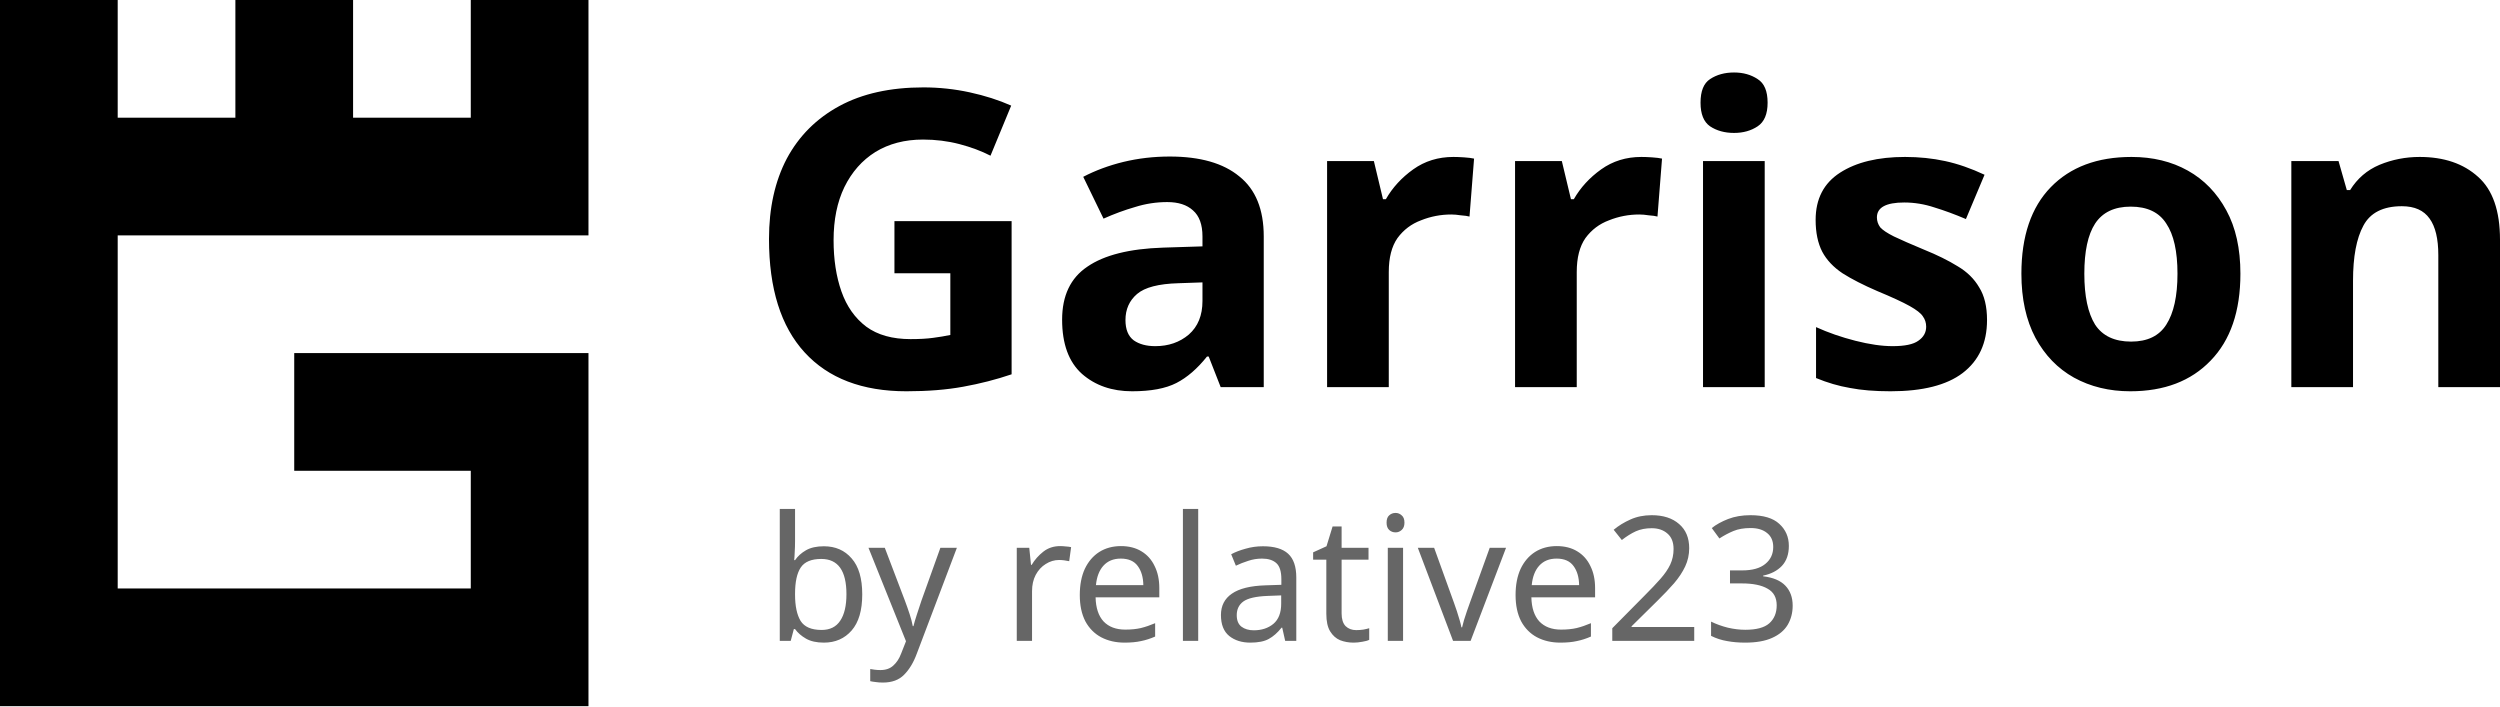
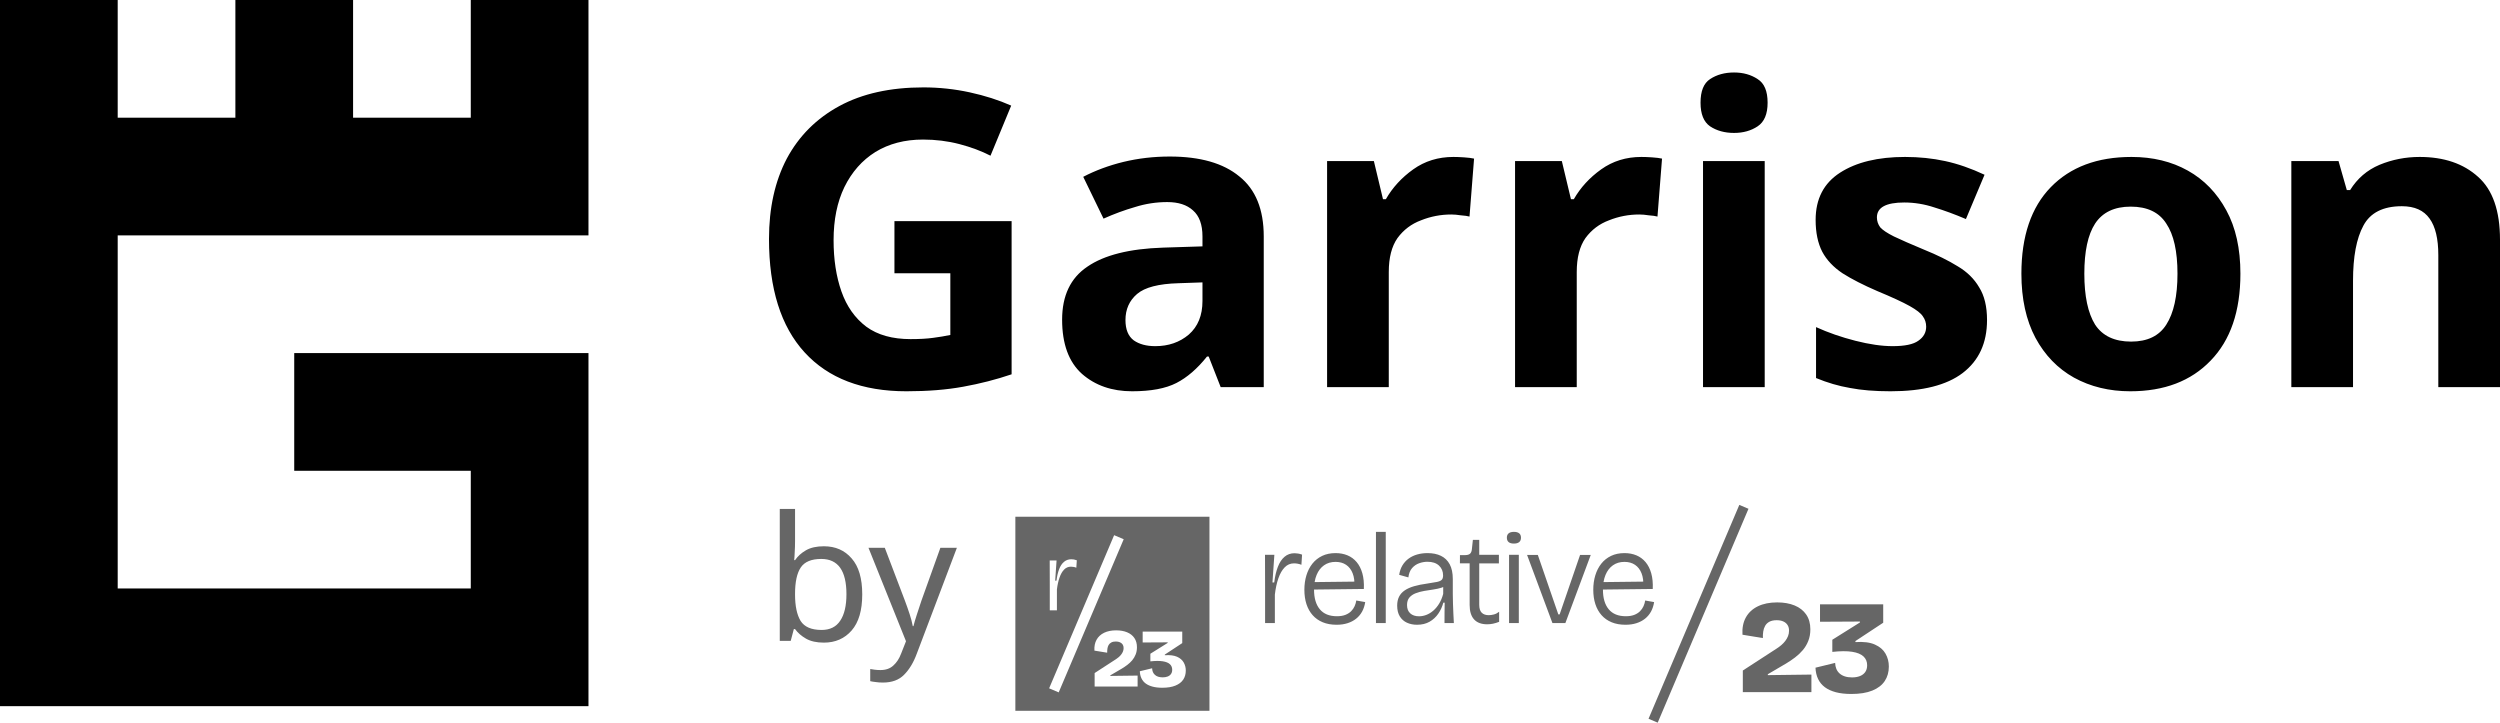
- <svg xmlns="http://www.w3.org/2000/svg" fill="currentColor" width="374.381" height="105.75" viewBox="0 0 374.381 105.75" version="1.1" id="svg2">
-   <defs id="defs2" />
+ <svg xmlns="http://www.w3.org/2000/svg" fill="currentColor" width="374.381" height="108.22" viewBox="0 0 374.381 108.22" version="1.1" id="svg6">
+   <defs id="defs6" />
  <path fill="currentColor" d="M 0,0 H 17.625 V 17.625 H 35.25 V 0 H 52.875 V 17.625 H 70.5 V 0 h 17.625 v 35.25 h -70.5 V 88.125 H 70.5 V 70.5 H 44.062 V 52.875 H 88.125 V 105.75 H 0 Z" id="path1" style="stroke-width:4.406" />
  <path d="m 133.945,33.113 h 17.546 v 22.94 q -3.472,1.178 -7.254,1.86 -3.72,0.682 -8.494,0.682 -9.92,0 -15.252,-5.828 -5.332,-5.828 -5.332,-16.988 0,-6.944 2.666,-12.028 2.728,-5.084 7.874,-7.874 5.146,-2.79 12.586,-2.79 3.534,0 6.944,0.744 3.41,0.744 6.2,1.984 l -3.1,7.502 q -2.046,-1.054 -4.65,-1.736 -2.604,-0.682 -5.456,-0.682 -4.092,0 -7.13,1.86 -2.976,1.86 -4.65,5.27 -1.612,3.348 -1.612,7.936 0,4.34 1.178,7.688 1.178,3.348 3.72,5.27 2.542,1.86 6.634,1.86 1.984,0 3.348,-0.186 1.426,-0.186 2.604,-0.434 v -9.238 h -8.37 z m 41.23,-9.672 q 6.82,0 10.416,2.976 3.658,2.914 3.658,8.99 v 22.568 h -6.448 l -1.798,-4.588 h -0.248 q -2.17,2.728 -4.588,3.968 -2.418,1.24 -6.634,1.24 -4.526,0 -7.502,-2.604 -2.976,-2.666 -2.976,-8.122 0,-5.394 3.782,-7.936 3.782,-2.604 11.346,-2.852 l 5.89,-0.186 v -1.488 q 0,-2.666 -1.426,-3.906 -1.364,-1.24 -3.844,-1.24 -2.48,0 -4.836,0.744 -2.356,0.682 -4.712,1.736 l -3.038,-6.262 q 2.728,-1.426 6.014,-2.232 3.348,-0.806 6.944,-0.806 z m 1.302,18.972 q -4.464,0.124 -6.2,1.612 -1.736,1.488 -1.736,3.906 0,2.108 1.24,3.038 1.24,0.868 3.224,0.868 2.976,0 5.022,-1.736 2.046,-1.798 2.046,-5.022 v -2.79 z m 41.168,-18.91 q 0.682,0 1.612,0.062 0.93,0.062 1.488,0.186 l -0.682,8.68 q -0.434,-0.124 -1.302,-0.186 -0.806,-0.124 -1.426,-0.124 -2.356,0 -4.526,0.868 -2.17,0.806 -3.534,2.666 -1.302,1.86 -1.302,5.084 v 17.236 h -9.238 V 24.123 h 7.006 l 1.364,5.704 h 0.434 q 1.488,-2.604 4.092,-4.464 2.604,-1.86 6.014,-1.86 z m 28.148,0 q 0.682,0 1.612,0.062 0.93,0.062 1.488,0.186 l -0.682,8.68 q -0.434,-0.124 -1.302,-0.186 -0.806,-0.124 -1.426,-0.124 -2.356,0 -4.526,0.868 -2.17,0.806 -3.534,2.666 -1.302,1.86 -1.302,5.084 v 17.236 h -9.238 V 24.123 h 7.006 l 1.364,5.704 h 0.434 q 1.488,-2.604 4.092,-4.464 2.604,-1.86 6.014,-1.86 z m 13.888,-12.648 q 2.046,0 3.534,0.992 1.488,0.93 1.488,3.534 0,2.542 -1.488,3.534 -1.488,0.992 -3.534,0.992 -2.108,0 -3.596,-0.992 -1.426,-0.992 -1.426,-3.534 0,-2.604 1.426,-3.534 1.488,-0.992 3.596,-0.992 z m 4.588,13.268 v 33.852 h -9.238 V 24.123 Z m 33.294,23.808 q 0,5.146 -3.658,7.936 -3.596,2.728 -10.788,2.728 -3.534,0 -6.076,-0.496 -2.542,-0.434 -5.084,-1.488 v -7.626 q 2.728,1.24 5.89,2.046 3.162,0.806 5.58,0.806 2.728,0 3.844,-0.806 1.178,-0.806 1.178,-2.108 0,-0.868 -0.496,-1.55 -0.434,-0.682 -1.984,-1.55 -1.55,-0.868 -4.836,-2.232 -3.162,-1.364 -5.208,-2.666 -2.046,-1.364 -3.038,-3.224 -0.992,-1.922 -0.992,-4.774 0,-4.712 3.658,-7.068 3.658,-2.356 9.734,-2.356 3.162,0 6.014,0.62 2.852,0.62 5.89,2.046 l -2.79,6.634 q -2.48,-1.054 -4.712,-1.736 -2.232,-0.744 -4.526,-0.744 -4.092,0 -4.092,2.232 0,0.806 0.496,1.488 0.558,0.62 2.046,1.364 1.55,0.744 4.526,1.984 2.914,1.178 5.022,2.48 2.108,1.24 3.224,3.162 1.178,1.86 1.178,4.898 z m 37.944,-6.944 q 0,8.432 -4.464,13.02 -4.402,4.588 -12.028,4.588 -4.712,0 -8.432,-2.046 -3.658,-2.046 -5.766,-5.952 -2.108,-3.968 -2.108,-9.61 0,-8.432 4.402,-12.958 4.402,-4.526 12.09,-4.526 4.774,0 8.432,2.046 3.658,2.046 5.766,5.952 2.108,3.844 2.108,9.486 z m -23.374,0 q 0,5.022 1.612,7.626 1.674,2.542 5.394,2.542 3.658,0 5.27,-2.542 1.674,-2.604 1.674,-7.626 0,-5.022 -1.674,-7.502 -1.612,-2.542 -5.332,-2.542 -3.658,0 -5.332,2.542 -1.612,2.48 -1.612,7.502 z M 362.353,23.503 q 5.456,0 8.742,2.976 3.286,2.914 3.286,9.424 v 22.072 h -9.238 V 38.197 q 0,-3.658 -1.302,-5.456 -1.302,-1.86 -4.154,-1.86 -4.216,0 -5.766,2.914 -1.55,2.852 -1.55,8.246 v 15.934 h -9.238 V 24.123 h 7.068 l 1.24,4.34 h 0.496 q 1.612,-2.604 4.402,-3.782 2.852,-1.178 6.014,-1.178 z" id="text1" style="font-weight:700;font-size:62px;font-family:'Noto Sans'" aria-label="Garrison" />
-   <path d="m 119.061,81.025 q 0,0.884 -0.052,1.664 -0.026,0.754 -0.078,1.196 h 0.13 q 0.598,-0.884 1.638,-1.482 1.04,-0.598 2.678,-0.598 2.6,0 4.16,1.82 1.586,1.794 1.586,5.382 0,3.588 -1.586,5.408 -1.586,1.82 -4.16,1.82 -1.638,0 -2.678,-0.598 -1.04,-0.598 -1.638,-1.43 h -0.182 l -0.468,1.768 h -1.638 v -19.76 h 2.288 z m 3.926,2.678 q -2.21,0 -3.068,1.274 -0.858,1.274 -0.858,3.952 v 0.104 q 0,2.574 0.832,3.952 0.858,1.352 3.146,1.352 1.872,0 2.782,-1.378 0.936,-1.378 0.936,-3.978 0,-5.278 -3.77,-5.278 z m 7.072,-1.664 h 2.444 l 3.016,7.93 q 0.39,1.04 0.702,2.002 0.312,0.936 0.468,1.794 h 0.104 q 0.156,-0.65 0.494,-1.69 0.338,-1.066 0.702,-2.132 l 2.834,-7.904 h 2.47 l -6.006,15.86 q -0.728,1.976 -1.898,3.146 -1.144,1.17 -3.172,1.17 -0.624,0 -1.092,-0.078 -0.468,-0.052 -0.806,-0.13 v -1.82 q 0.286,0.052 0.676,0.104 0.416,0.052 0.858,0.052 1.196,0 1.924,-0.676 0.754,-0.676 1.17,-1.794 l 0.728,-1.846 z m 28.704,-0.26 q 0.39,0 0.832,0.052 0.468,0.026 0.806,0.104 l -0.286,2.106 q -0.338,-0.078 -0.754,-0.13 -0.39,-0.052 -0.754,-0.052 -1.066,0 -2.002,0.598 -0.936,0.572 -1.508,1.638 -0.546,1.04 -0.546,2.444 v 7.436 h -2.288 V 82.039 h 1.872 l 0.26,2.548 h 0.104 q 0.676,-1.144 1.742,-1.976 1.066,-0.832 2.522,-0.832 z m 9.1,0 q 1.794,0 3.068,0.78 1.3,0.78 1.976,2.21 0.702,1.404 0.702,3.302 v 1.378 h -9.542 q 0.052,2.366 1.196,3.614 1.17,1.222 3.25,1.222 1.326,0 2.34,-0.234 1.04,-0.26 2.132,-0.728 v 2.002 q -1.066,0.468 -2.106,0.676 -1.04,0.234 -2.47,0.234 -1.976,0 -3.51,-0.806 -1.508,-0.806 -2.366,-2.392 -0.832,-1.612 -0.832,-3.926 0,-2.288 0.754,-3.926 0.78,-1.638 2.158,-2.522 1.404,-0.884 3.25,-0.884 z m -0.026,1.872 q -1.638,0 -2.6,1.066 -0.936,1.04 -1.118,2.912 h 7.098 q -0.026,-1.768 -0.832,-2.86 -0.806,-1.118 -2.548,-1.118 z m 11.596,12.324 h -2.288 v -19.76 h 2.288 z m 9.698,-14.17 q 2.548,0 3.77,1.118 1.222,1.118 1.222,3.562 v 9.49 h -1.664 l -0.442,-1.976 h -0.104 q -0.91,1.144 -1.924,1.69 -0.988,0.546 -2.756,0.546 -1.898,0 -3.146,-0.988 -1.248,-1.014 -1.248,-3.146 0,-2.08 1.638,-3.198 1.638,-1.144 5.044,-1.248 l 2.366,-0.078 v -0.832 q 0,-1.742 -0.754,-2.418 -0.754,-0.676 -2.132,-0.676 -1.092,0 -2.08,0.338 -0.988,0.312 -1.846,0.728 l -0.702,-1.716 q 0.91,-0.494 2.158,-0.832 1.248,-0.364 2.6,-0.364 z m 0.676,7.436 q -2.6,0.104 -3.614,0.832 -0.988,0.728 -0.988,2.054 0,1.17 0.702,1.716 0.728,0.546 1.846,0.546 1.768,0 2.938,-0.962 1.17,-0.988 1.17,-3.016 v -1.248 z m 13.286,5.122 q 0.52,0 1.066,-0.078 0.546,-0.104 0.884,-0.208 v 1.742 q -0.364,0.182 -1.04,0.286 -0.676,0.13 -1.3,0.13 -1.092,0 -2.028,-0.364 -0.91,-0.39 -1.482,-1.326 -0.572,-0.936 -0.572,-2.626 v -8.112 h -1.976 v -1.092 l 2.002,-0.91 0.91,-2.964 h 1.352 v 3.198 h 4.03 v 1.768 h -4.03 v 8.06 q 0,1.274 0.598,1.898 0.624,0.598 1.586,0.598 z m 5.902,-17.55 q 0.52,0 0.91,0.364 0.416,0.338 0.416,1.092 0,0.728 -0.416,1.092 -0.39,0.364 -0.91,0.364 -0.572,0 -0.962,-0.364 -0.39,-0.364 -0.39,-1.092 0,-0.754 0.39,-1.092 0.39,-0.364 0.962,-0.364 z m 1.118,5.226 v 13.936 h -2.288 V 82.039 Z m 7.488,13.936 -5.278,-13.936 h 2.444 l 2.964,8.216 q 0.208,0.572 0.442,1.274 0.234,0.702 0.416,1.352 0.182,0.624 0.26,1.066 h 0.104 q 0.104,-0.442 0.286,-1.092 0.208,-0.65 0.442,-1.352 0.26,-0.702 0.442,-1.248 l 2.964,-8.216 h 2.444 l -5.304,13.936 z m 15.522,-14.196 q 1.794,0 3.068,0.78 1.3,0.78 1.976,2.21 0.702,1.404 0.702,3.302 v 1.378 h -9.542 q 0.052,2.366 1.196,3.614 1.17,1.222 3.25,1.222 1.326,0 2.34,-0.234 1.04,-0.26 2.132,-0.728 v 2.002 q -1.066,0.468 -2.106,0.676 -1.04,0.234 -2.47,0.234 -1.976,0 -3.51,-0.806 -1.508,-0.806 -2.366,-2.392 -0.832,-1.612 -0.832,-3.926 0,-2.288 0.754,-3.926 0.78,-1.638 2.158,-2.522 1.404,-0.884 3.25,-0.884 z m -0.026,1.872 q -1.638,0 -2.6,1.066 -0.936,1.04 -1.118,2.912 h 7.098 q -0.026,-1.768 -0.832,-2.86 -0.806,-1.118 -2.548,-1.118 z m 20.618,12.324 h -12.272 v -1.898 l 4.862,-4.914 q 1.404,-1.404 2.366,-2.496 0.962,-1.092 1.456,-2.132 0.494,-1.066 0.494,-2.314 0,-1.534 -0.91,-2.314 -0.91,-0.806 -2.366,-0.806 -1.352,0 -2.392,0.468 -1.014,0.468 -2.08,1.3 l -1.222,-1.534 q 1.092,-0.91 2.496,-1.534 1.43,-0.65 3.198,-0.65 2.6,0 4.108,1.326 1.508,1.3 1.508,3.614 0,1.456 -0.598,2.73 -0.598,1.274 -1.664,2.522 -1.066,1.222 -2.496,2.626 l -3.874,3.822 v 0.104 h 9.386 z m 14.17,-14.222 q 0,1.872 -1.04,2.99 -1.04,1.092 -2.808,1.456 v 0.104 q 2.236,0.26 3.328,1.404 1.092,1.144 1.092,2.99 0,1.612 -0.754,2.886 -0.754,1.248 -2.34,1.95 -1.56,0.702 -4.03,0.702 -1.456,0 -2.704,-0.234 -1.248,-0.208 -2.392,-0.78 v -2.132 q 1.17,0.572 2.522,0.91 1.352,0.312 2.6,0.312 2.496,0 3.588,-0.962 1.118,-0.988 1.118,-2.704 0,-1.742 -1.378,-2.496 -1.352,-0.78 -3.822,-0.78 h -1.794 v -1.95 h 1.82 q 2.288,0 3.458,-0.962 1.196,-0.962 1.196,-2.548 0,-1.352 -0.91,-2.08 -0.91,-0.754 -2.47,-0.754 -1.508,0 -2.574,0.442 -1.066,0.442 -2.106,1.118 l -1.144,-1.56 q 0.988,-0.78 2.444,-1.352 1.482,-0.572 3.354,-0.572 2.912,0 4.316,1.3 1.43,1.3 1.43,3.302 z" id="text2" style="font-size:26px;font-family:'Noto Sans';fill-opacity:0.6" aria-label="by relative23" />
+   <path d="m 119.061,81.025 q 0,0.884 -0.052,1.664 -0.026,0.754 -0.078,1.196 h 0.13 q 0.598,-0.884 1.638,-1.482 1.04,-0.598 2.678,-0.598 2.6,0 4.16,1.82 1.586,1.794 1.586,5.382 0,3.588 -1.586,5.408 -1.586,1.82 -4.16,1.82 -1.638,0 -2.678,-0.598 -1.04,-0.598 -1.638,-1.43 h -0.182 l -0.468,1.768 h -1.638 v -19.76 h 2.288 z m 3.926,2.678 q -2.21,0 -3.068,1.274 -0.858,1.274 -0.858,3.952 v 0.104 q 0,2.574 0.832,3.952 0.858,1.352 3.146,1.352 1.872,0 2.782,-1.378 0.936,-1.378 0.936,-3.978 0,-5.278 -3.77,-5.278 z m 7.072,-1.664 h 2.444 l 3.016,7.93 q 0.39,1.04 0.702,2.002 0.312,0.936 0.468,1.794 h 0.104 q 0.156,-0.65 0.494,-1.69 0.338,-1.066 0.702,-2.132 l 2.834,-7.904 h 2.47 l -6.006,15.86 q -0.728,1.976 -1.898,3.146 -1.144,1.17 -3.172,1.17 -0.624,0 -1.092,-0.078 -0.468,-0.052 -0.806,-0.13 v -1.82 q 0.286,0.052 0.676,0.104 0.416,0.052 0.858,0.052 1.196,0 1.924,-0.676 0.754,-0.676 1.17,-1.794 l 0.728,-1.846 z" id="text2" style="font-size:26px;font-family:'Noto Sans';fill-opacity:0.6" aria-label="by" />
+   <g transform="matrix(0.19882,0,0,0.19882,152.0525,91.915)" id="g6">
+     <g fill-opacity="0.6" id="g5">
+       <g transform="matrix(2.6107,0,0,2.6107,0,-73.1)" id="g2">
+         <path fill-rule="evenodd" d="M 0,0 H 56 V 56 H 0 Z M 9.93,27 V 19.55 L 9.91,12.61 h 1.98 l -0.4,5.83 h 0.37 q 0.24,-1.93 0.77,-3.31 0.53,-1.38 1.41,-2.12 0.88,-0.74 2.09,-0.74 0.35,0 0.75,0.06 0.4,0.07 0.85,0.24 l -0.14,2.14 q -0.4,-0.17 -0.8,-0.23 -0.4,-0.07 -0.76,-0.07 -1.14,0 -1.96,0.83 -0.82,0.84 -1.33,2.32 -0.52,1.48 -0.75,3.43 V 27 Z M 28.497,5.322 31.258,6.494 12.503,50.678 9.742,49.506 Z M 22.87,49 V 45.1 L 29,41.12 q 0.44,-0.28 0.83,-0.62 0.4,-0.34 0.71,-0.75 0.32,-0.4 0.5,-0.87 0.19,-0.46 0.19,-1 0,-0.59 -0.27,-1.01 -0.28,-0.42 -0.77,-0.64 -0.5,-0.23 -1.2,-0.23 -0.81,0 -1.31,0.28 -0.51,0.27 -0.78,0.74 -0.26,0.47 -0.34,1.04 -0.08,0.58 -0.07,1.17 l -3.68,-0.6 q -0.11,-1.84 0.62,-3.14 0.72,-1.3 2.17,-2.01 1.45,-0.7 3.48,-0.7 1.81,0 3.16,0.56 1.35,0.56 2.09,1.64 0.75,1.09 0.75,2.67 0,1.16 -0.38,2.1 -0.37,0.93 -0.99,1.67 -0.62,0.73 -1.4,1.32 -0.78,0.59 -1.58,1.07 l -3.34,1.96 v 0.16 l 7.88,-0.1 V 49 Z m 19.52,0.34 q -1.6,0 -2.79,-0.32 -1.19,-0.31 -2,-0.91 -0.8,-0.59 -1.22,-1.48 -0.43,-0.89 -0.47,-2.05 l 3.55,-0.86 q 0.01,0.58 0.21,1.07 0.2,0.48 0.59,0.83 0.38,0.35 0.95,0.54 0.57,0.18 1.31,0.18 0.81,0 1.42,-0.24 0.62,-0.24 0.96,-0.73 0.35,-0.49 0.35,-1.23 0,-0.97 -0.66,-1.59 -0.66,-0.62 -2.06,-0.84 -1.39,-0.22 -3.58,0.02 v -2.2 l 4.99,-3.12 v -0.17 l -7.21,0.04 v -3.14 h 11.42 v 3.32 l -5.03,3.31 v 0.19 q 2.2,-0.15 3.53,0.44 1.32,0.59 1.92,1.65 0.6,1.06 0.6,2.32 0,1.52 -0.74,2.63 -0.75,1.11 -2.25,1.72 -1.5,0.62 -3.79,0.62 z" id="path2" />
+       </g>
+       <g transform="translate(181.2)" id="g4">
+         <path d="M 6.9,7 V -19.61 L 6.83,-44.4 h 7.05 l -1.43,20.83 h 1.33 q 0.85,-6.91 2.76,-11.83 1.9,-4.92 5.04,-7.56 3.14,-2.65 7.47,-2.65 1.24,0 2.66,0.23 1.42,0.22 3.04,0.83 l -0.49,7.64 q -1.44,-0.57 -2.87,-0.82 -1.43,-0.25 -2.71,-0.25 -4.08,0 -7,2.98 -2.93,2.99 -4.77,8.28 -1.84,5.29 -2.65,12.25 V 7 Z m 53.86,1.27 q -5.91,0 -10.43,-1.87 -4.52,-1.87 -7.6,-5.34 -3.08,-3.47 -4.66,-8.3 -1.58,-4.83 -1.58,-10.8 0,-5.9 1.53,-10.92 1.53,-5.03 4.51,-8.79 2.99,-3.76 7.38,-5.86 4.38,-2.09 10.09,-2.09 4.94,0 8.98,1.69 4.03,1.69 6.88,5.07 2.85,3.38 4.29,8.45 1.43,5.07 1.14,11.8 L 41,-18.22 v -5.61 l 35.42,-0.42 -2.24,3.83 q 0.3,-5.96 -1.35,-10.11 -1.64,-4.15 -4.91,-6.35 -3.27,-2.21 -7.95,-2.21 -5.04,0 -8.68,2.57 -3.64,2.56 -5.58,7.25 -1.94,4.7 -1.94,11.11 0,9.55 4.36,14.78 4.37,5.23 12.86,5.23 3.73,0 6.36,-1.02 2.63,-1.03 4.34,-2.74 1.71,-1.72 2.65,-3.83 0.95,-2.12 1.24,-4.26 l 6.73,1.19 q -0.61,3.98 -2.32,7.13 -1.71,3.14 -4.49,5.36 -2.78,2.22 -6.48,3.4 -3.7,1.19 -8.26,1.19 z M 90.4,7 v -68.69 h 7.38 V 7 Z m 30.94,1.27 q -4.17,0 -7.57,-1.54 -3.39,-1.54 -5.39,-4.74 -1.99,-3.2 -1.99,-8.13 0,-3.89 1.4,-6.69 1.4,-2.81 4.23,-4.75 2.84,-1.95 7.12,-3.19 4.27,-1.24 10.01,-2.01 4.7,-0.68 7.27,-1.22 2.56,-0.55 3.55,-1.61 1,-1.06 1,-3.22 0,-4.6 -3.09,-7.48 -3.08,-2.87 -8.73,-2.87 -3.03,0 -6.14,1.09 -3.11,1.09 -5.38,3.66 -2.28,2.57 -2.81,7.03 l -6.92,-1.94 q 0.61,-4.06 2.44,-7.1 1.84,-3.04 4.67,-5.12 2.84,-2.08 6.47,-3.11 3.64,-1.03 7.78,-1.03 5.89,0 10.13,2.07 4.24,2.06 6.57,6.37 2.32,4.31 2.32,11.1 v 11.3 q 0.04,3.38 0.14,7.16 0.11,3.77 0.29,7.53 0.19,3.77 0.37,7.17 h -7.05 q 0,-3.98 0.03,-7.71 0.04,-3.73 0.11,-7.64 h -1.03 q -1.19,4.5 -3.8,8.29 -2.6,3.79 -6.58,6.06 -3.99,2.27 -9.42,2.27 z m 1.51,-6.38 q 2.74,0 5.48,-1.04 2.73,-1.04 5.21,-3.16 2.48,-2.12 4.42,-5.27 1.94,-3.16 3.09,-7.39 l 0.01,-7.05 2.75,-0.13 q -1.41,1.67 -4.12,2.53 -2.71,0.85 -6.12,1.34 -3.4,0.48 -6.87,1.08 -3.46,0.6 -6.39,1.74 -2.93,1.14 -4.71,3.22 -1.79,2.08 -1.79,5.68 0,4.04 2.42,6.24 2.42,2.21 6.62,2.21 z m 51.36,6.03 q -6.54,0 -9.89,-3.68 -3.35,-3.68 -3.35,-10.86 v -31.39 h -7.33 l 0.03,-6.18 h 4.09 q 2.46,-0.06 3.57,-1.12 1.11,-1.06 1.32,-3.29 l 0.76,-7.08 h 4.79 V -44.4 H 183 v 6.47 h -14.8 v 31.19 q 0,4.07 1.86,5.93 1.86,1.86 5.27,1.86 1.86,0 3.91,-0.54 2.05,-0.54 3.94,-2.03 v 7.59 q -2.42,0.94 -4.65,1.4 -2.23,0.45 -4.32,0.45 z M 190.65,7 v -51.4 h 7.36 V 7 Z m 3.68,-59.88 q -2.68,0 -4.01,-1.13 -1.32,-1.13 -1.32,-3.32 0,-2.15 1.35,-3.26 1.36,-1.11 3.96,-1.11 2.65,0 3.99,1.11 1.34,1.11 1.34,3.3 0,2.17 -1.35,3.29 -1.36,1.12 -3.96,1.12 z m 29,59.88 -19.11,-51.34 h 8.1 l 15.44,44.81 h 0.99 l 15.4,-44.81 h 8.05 L 233.07,7 Z m 55.03,1.27 q -5.91,0 -10.43,-1.87 -4.52,-1.87 -7.6,-5.34 -3.08,-3.47 -4.66,-8.3 -1.58,-4.83 -1.58,-10.8 0,-5.9 1.53,-10.92 1.53,-5.03 4.51,-8.79 2.99,-3.76 7.38,-5.86 4.38,-2.09 10.09,-2.09 4.94,0 8.98,1.69 4.03,1.69 6.88,5.07 2.85,3.38 4.29,8.45 1.43,5.07 1.14,11.8 l -40.29,0.47 v -5.61 l 35.42,-0.42 -2.24,3.83 q 0.3,-5.96 -1.35,-10.11 -1.64,-4.15 -4.91,-6.35 -3.27,-2.21 -7.95,-2.21 -5.04,0 -8.68,2.57 -3.64,2.56 -5.58,7.25 -1.94,4.7 -1.94,11.11 0,9.55 4.36,14.78 4.37,5.23 12.86,5.23 3.73,0 6.36,-1.02 2.63,-1.03 4.34,-2.74 1.71,-1.72 2.65,-3.83 0.95,-2.12 1.24,-4.26 l 6.73,1.19 q -0.61,3.98 -2.32,7.13 -1.71,3.14 -4.49,5.36 -2.78,2.22 -6.48,3.4 -3.7,1.19 -8.26,1.19 z" id="path3" />
+         <rect x="329.6" y="-87.5" width="7.5" height="175" transform="rotate(23,333.35,0)" id="rect3" />
+         <path d="M 366.73,59 V 42.74 l 25.54,-16.58 q 1.82,-1.17 3.47,-2.58 1.66,-1.41 2.96,-3.11 1.3,-1.7 2.07,-3.62 0.77,-1.92 0.77,-4.16 0,-2.48 -1.13,-4.23 -1.12,-1.76 -3.19,-2.69 -2.06,-0.93 -4.99,-0.93 -3.37,0 -5.48,1.15 -2.11,1.14 -3.21,3.09 -1.11,1.95 -1.45,4.34 -0.33,2.39 -0.26,4.88 l -15.37,-2.53 q -0.45,-7.63 2.58,-13.06 3.03,-5.44 9.06,-8.36 6.03,-2.92 14.51,-2.92 7.53,0 13.15,2.32 5.63,2.32 8.73,6.85 3.1,4.53 3.1,11.11 0,4.83 -1.55,8.73 -1.55,3.9 -4.15,6.96 -2.59,3.06 -5.84,5.51 -3.25,2.46 -6.59,4.46 l -13.9,8.16 v 0.68 l 32.83,-0.42 V 59 Z m 81.74,1.4 q -6.66,0 -11.63,-1.3 -4.97,-1.3 -8.31,-3.79 -3.34,-2.5 -5.11,-6.2 -1.76,-3.71 -1.96,-8.51 l 14.8,-3.61 q 0.07,2.44 0.89,4.46 0.82,2.02 2.44,3.48 1.61,1.46 3.97,2.23 2.35,0.77 5.44,0.77 3.37,0 5.94,-1.01 2.56,-1.01 4,-3.05 1.43,-2.04 1.43,-5.11 0,-4.05 -2.75,-6.63 -2.75,-2.59 -8.54,-3.5 -5.79,-0.92 -14.94,0.08 V 19.56 L 454.94,6.53 V 5.84 L 424.87,6.01 V -7.1 h 47.6 V 6.74 l -20.94,13.8 v 0.79 q 9.17,-0.62 14.68,1.85 5.52,2.46 8.01,6.87 2.49,4.41 2.49,9.65 0,6.34 -3.09,10.96 -3.09,4.63 -9.34,7.18 -6.25,2.56 -15.81,2.56 z" id="path4" />
+       </g>
+     </g>
+   </g>
</svg>
